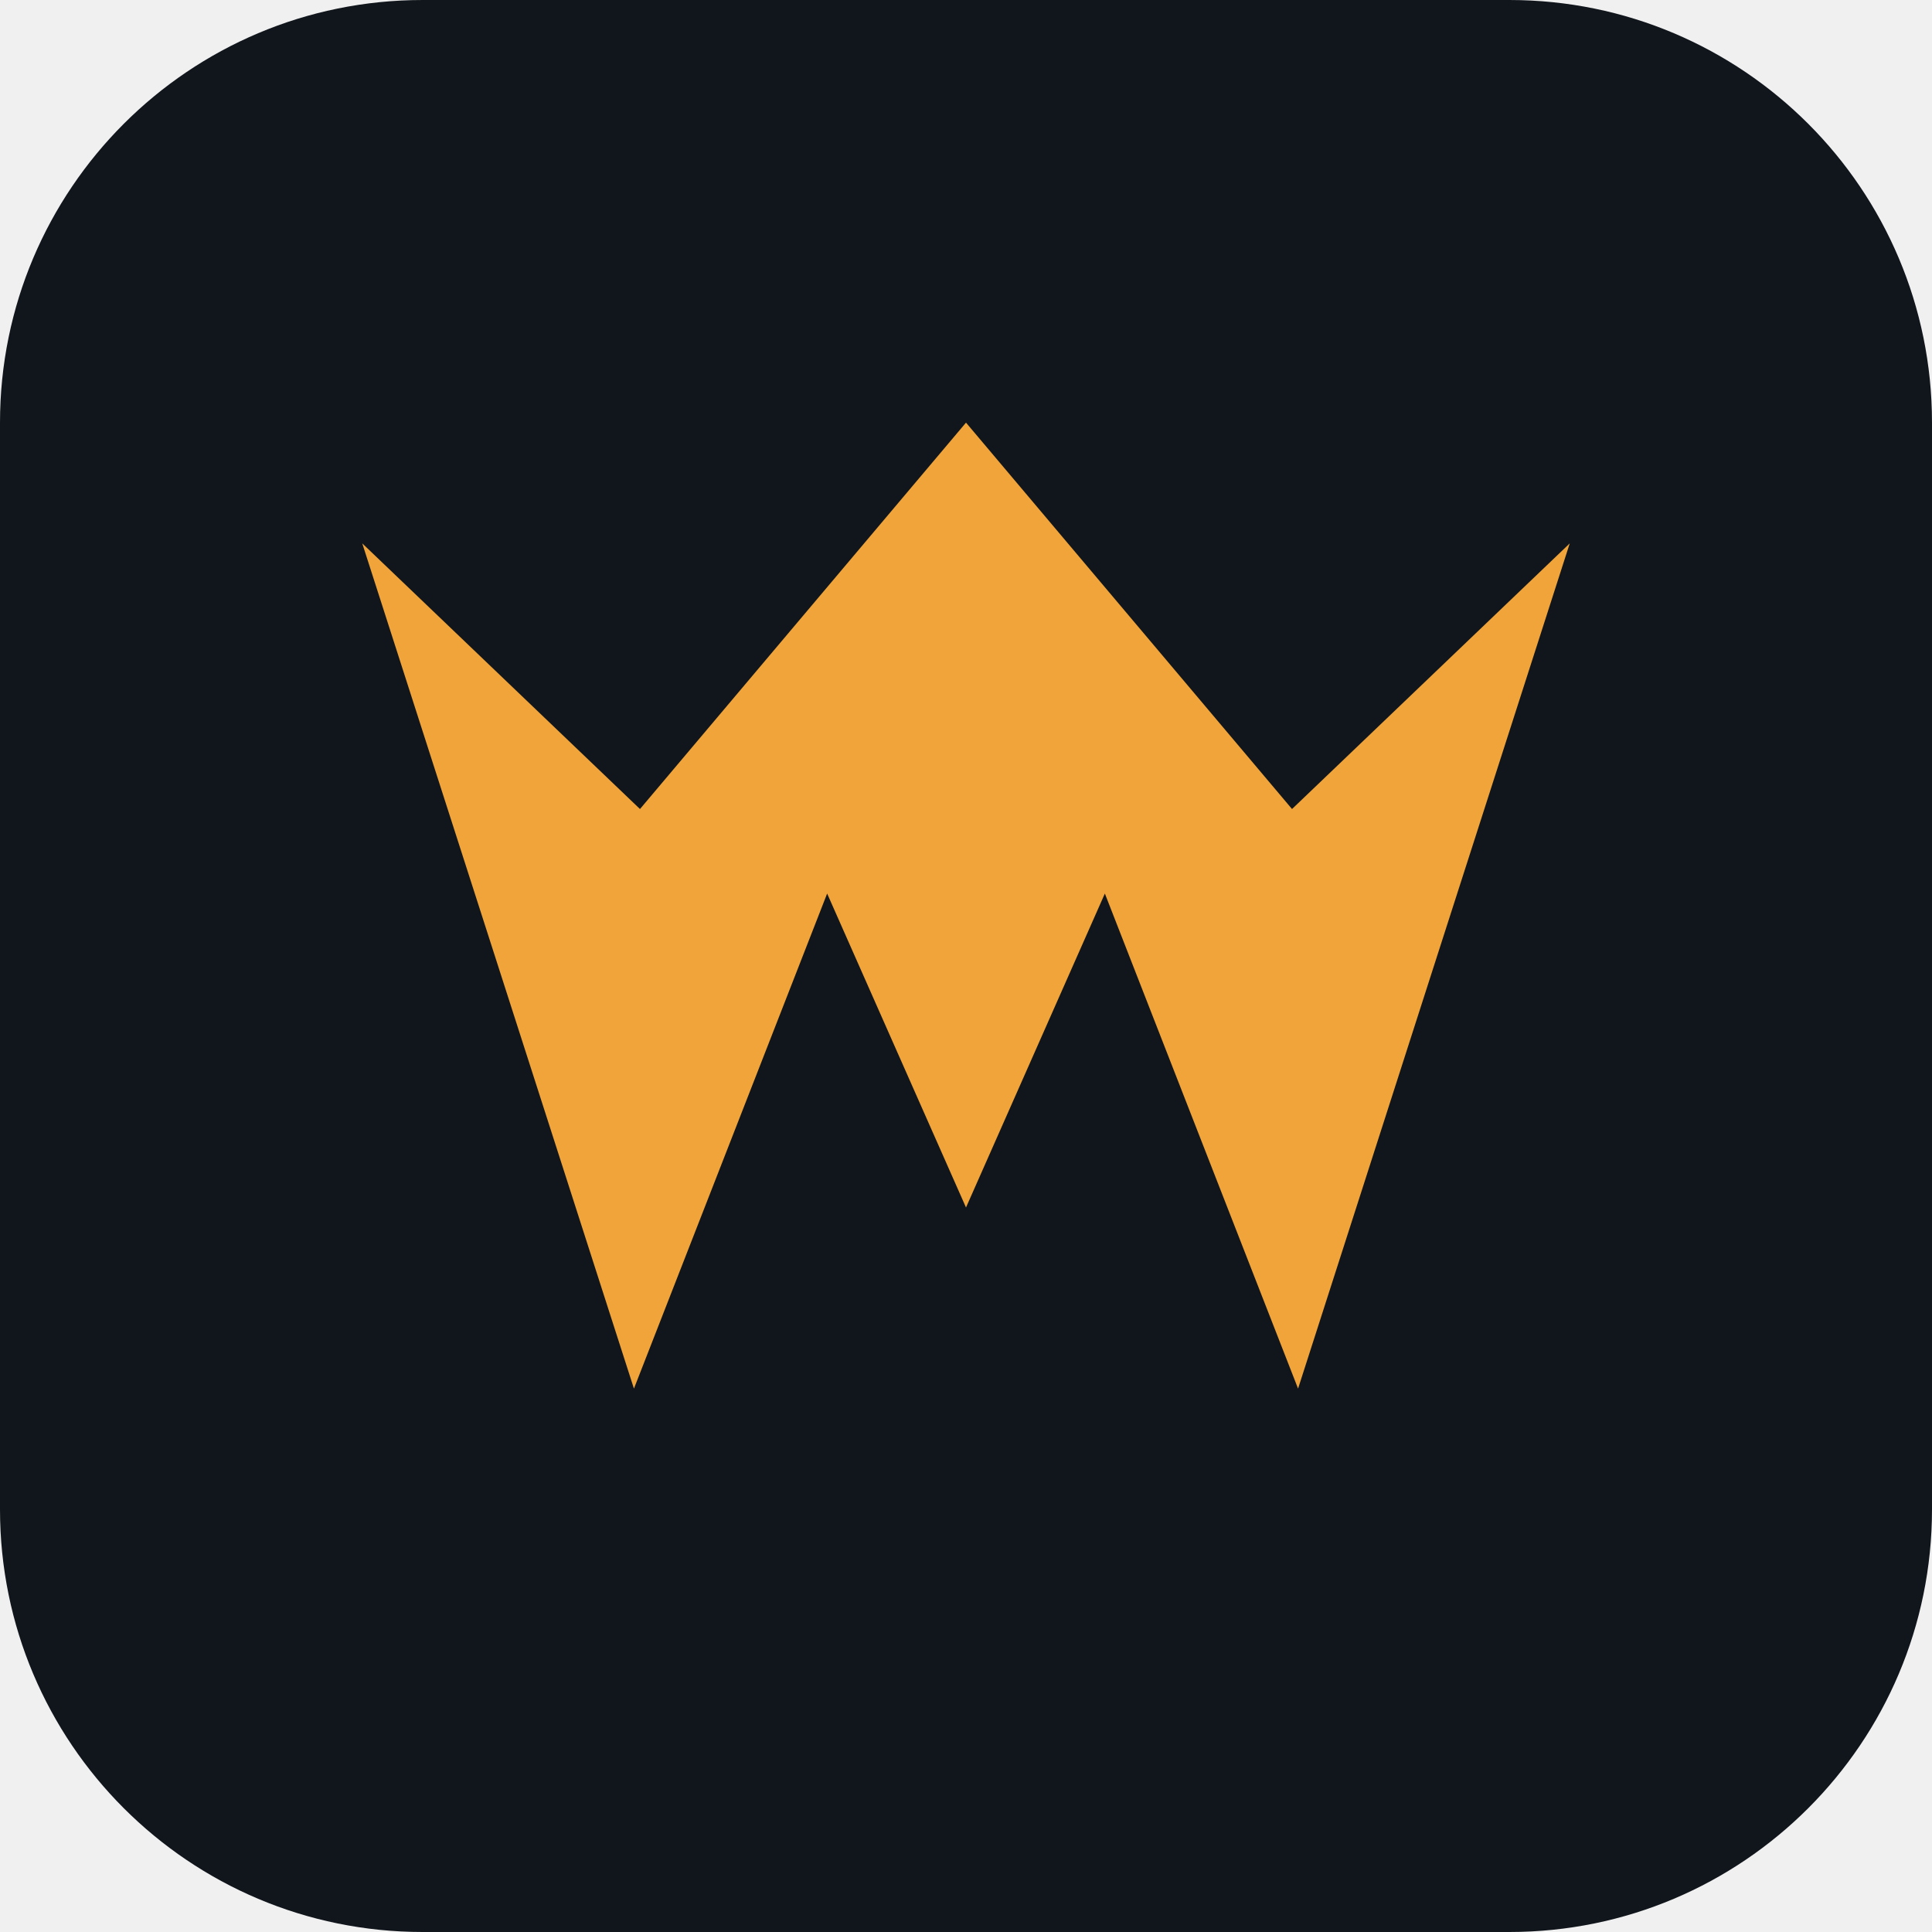
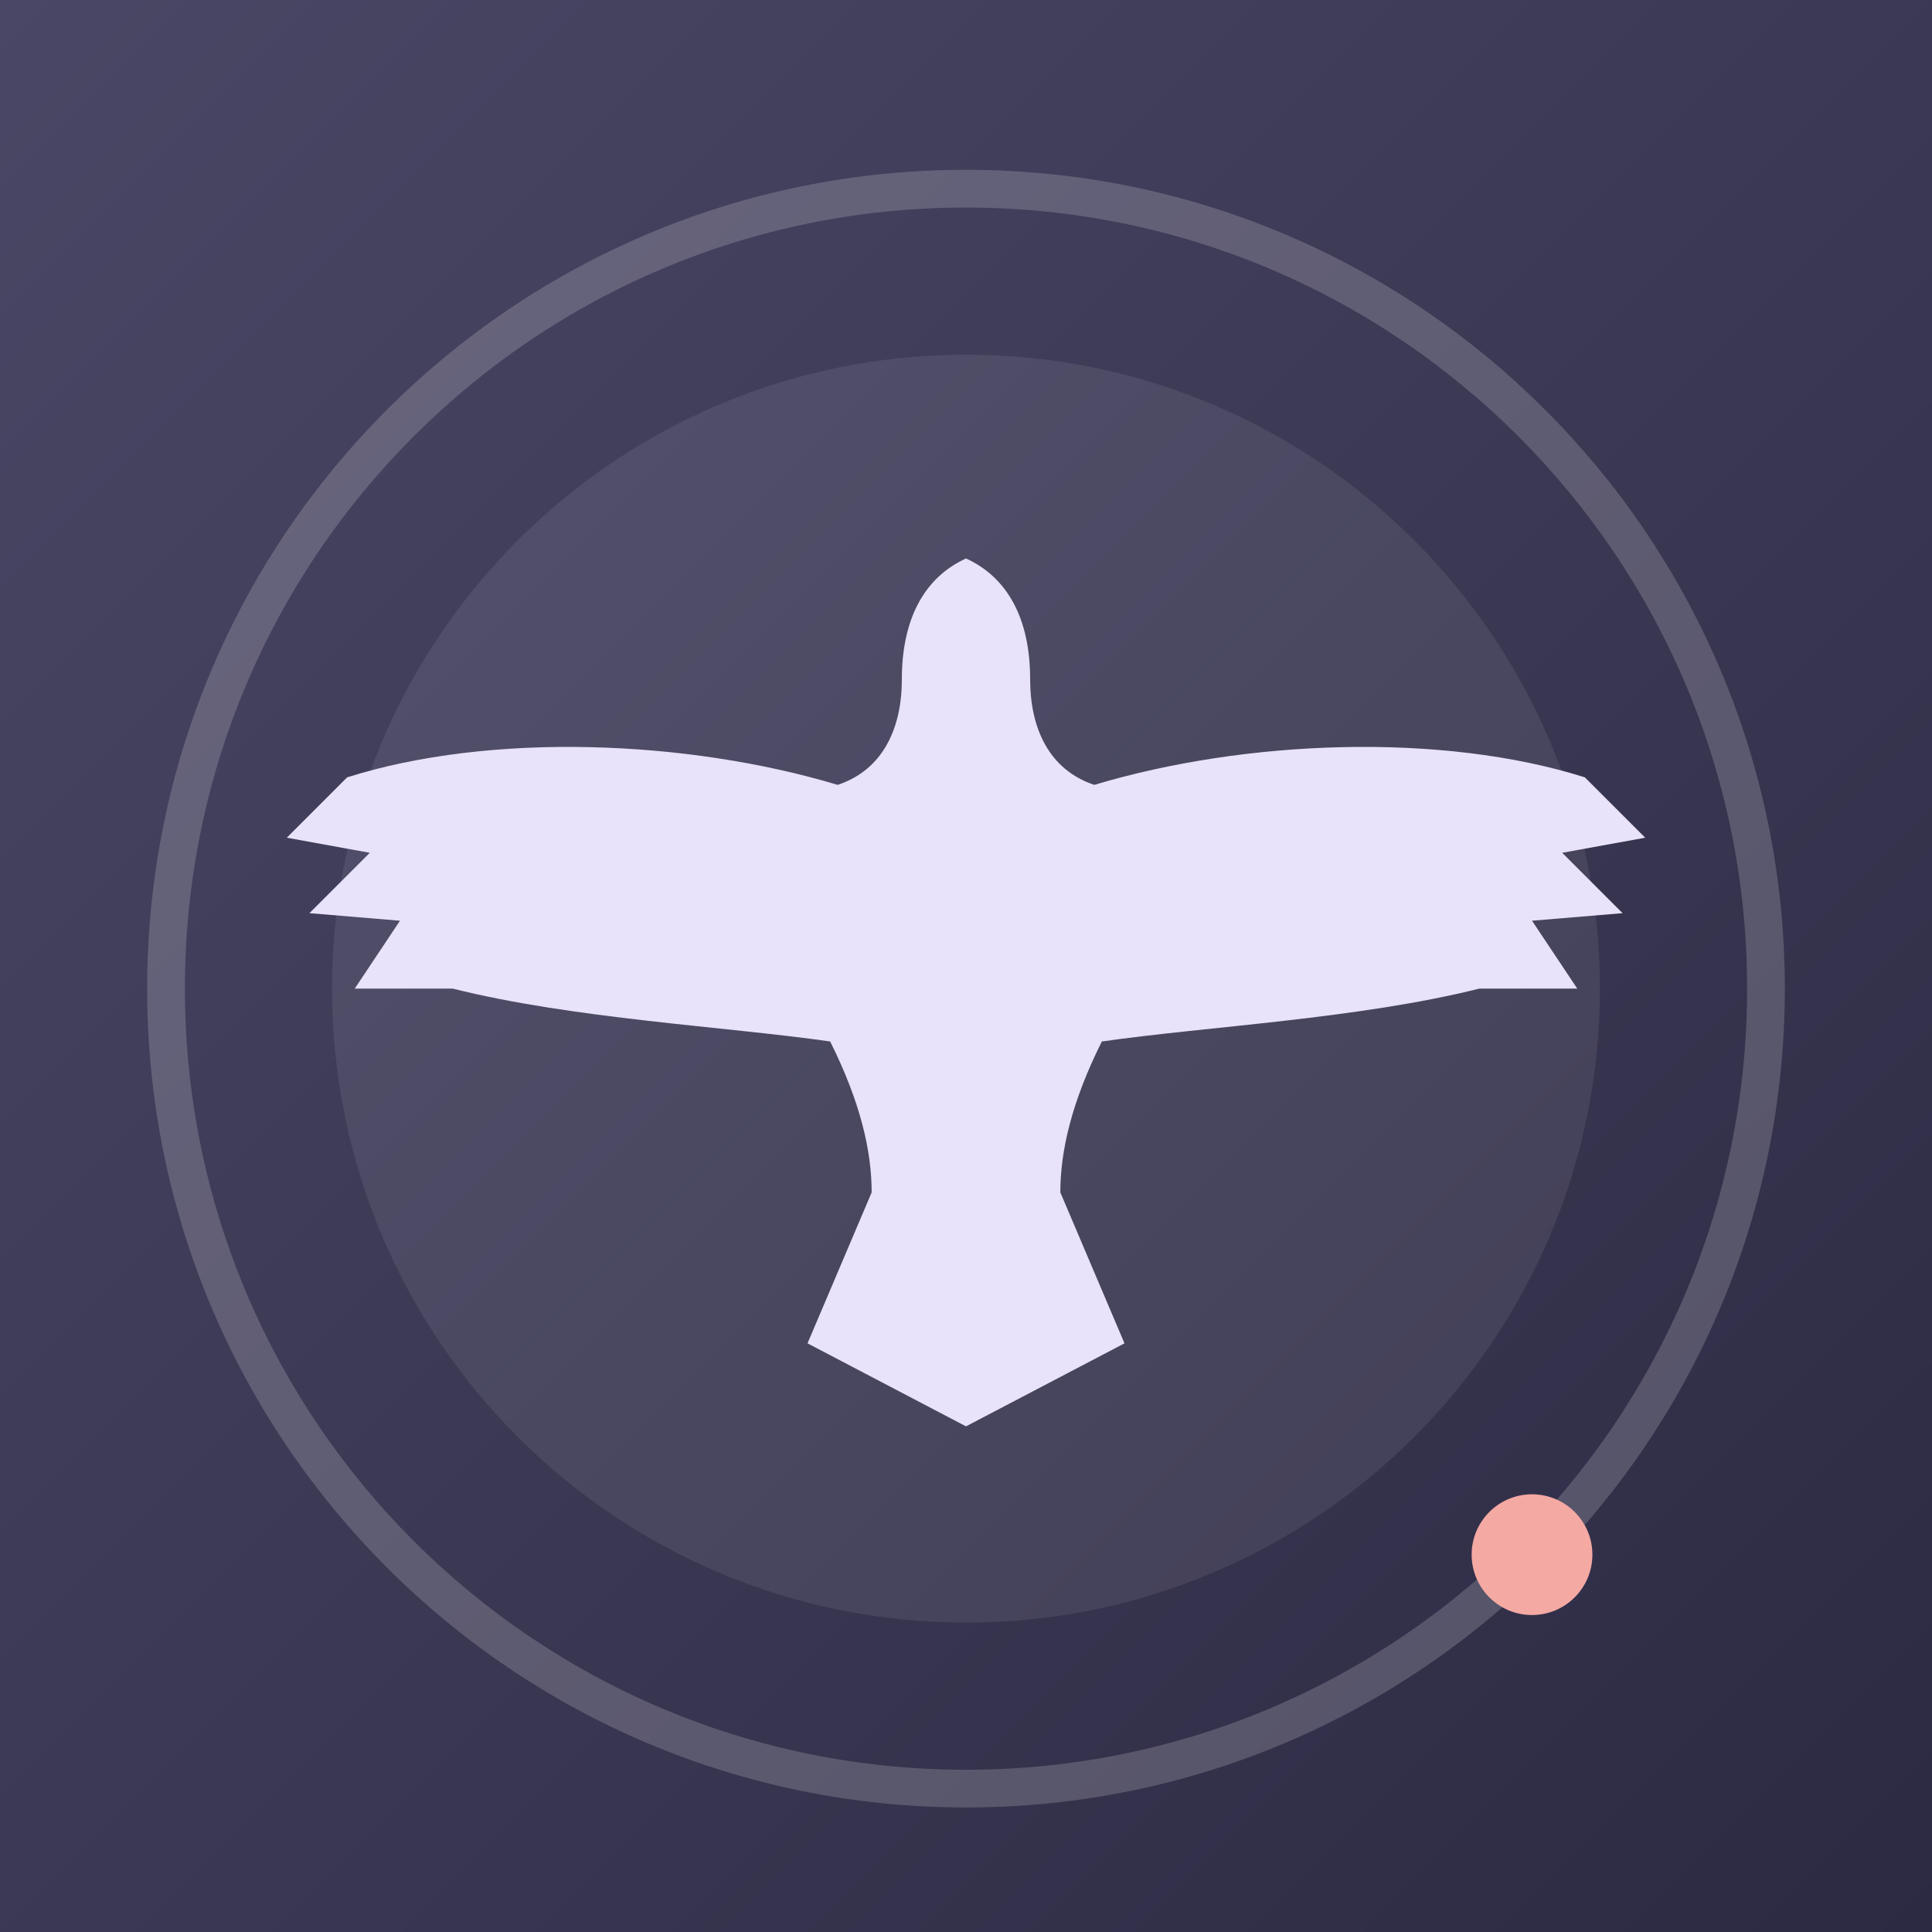
- <svg xmlns="http://www.w3.org/2000/svg" viewBox="0 0 32 32">
-   <rect width="32" height="32" rx="7" fill="#11161c" />
-   <path d="M6 9l4.5 14 3.2-8.2L16 20l2.3-5.2 3.2 8.2L26 9l-4.6 4.4L16 7l-5.4 6.4z" fill="#f0a43a" />
+ <svg xmlns="http://www.w3.org/2000/svg" viewBox="0 0 512 512" width="1024" height="1024">
+   <defs>
+     <linearGradient id="bg" x1="0" y1="0" x2="1" y2="1">
+       <stop offset="0" stop-color="#4A4766" />
+       <stop offset="1" stop-color="#2C2A42" />
+     </linearGradient>
+   </defs>
+   <rect width="512" height="512" fill="url(#bg)" />
+   <circle cx="256" cy="262" r="168" fill="#FFFFFF" opacity="0.08" />
+   <circle cx="256" cy="262" r="212" fill="none" stroke="#FFFFFF" stroke-width="10" opacity="0.18" />
+   <circle cx="406" cy="412" r="16" fill="#F5A9A3" />
+   <path fill="#E8E2FA" d="     M256 148     C 267 153, 273 164, 273 180     C 273 193, 278 204, 290 208     C 330 196, 382 194, 420 206     L 436 222 L 414 226 L 430 242 L 406 244 L 418 262 L 392 262     C 360 270, 320 272, 292 276     C 284 292, 281 305, 281 316     L 298 356 L 256 378 L 214 356 L 231 316     C 231 305, 228 292, 220 276     C 192 272, 152 270, 120 262     L 94 262 L 106 244 L 82 242 L 98 226 L 76 222 L 92 206     C 130 194, 182 196, 222 208     C 234 204, 239 193, 239 180     C 239 164, 245 153, 256 148 Z" />
</svg>
